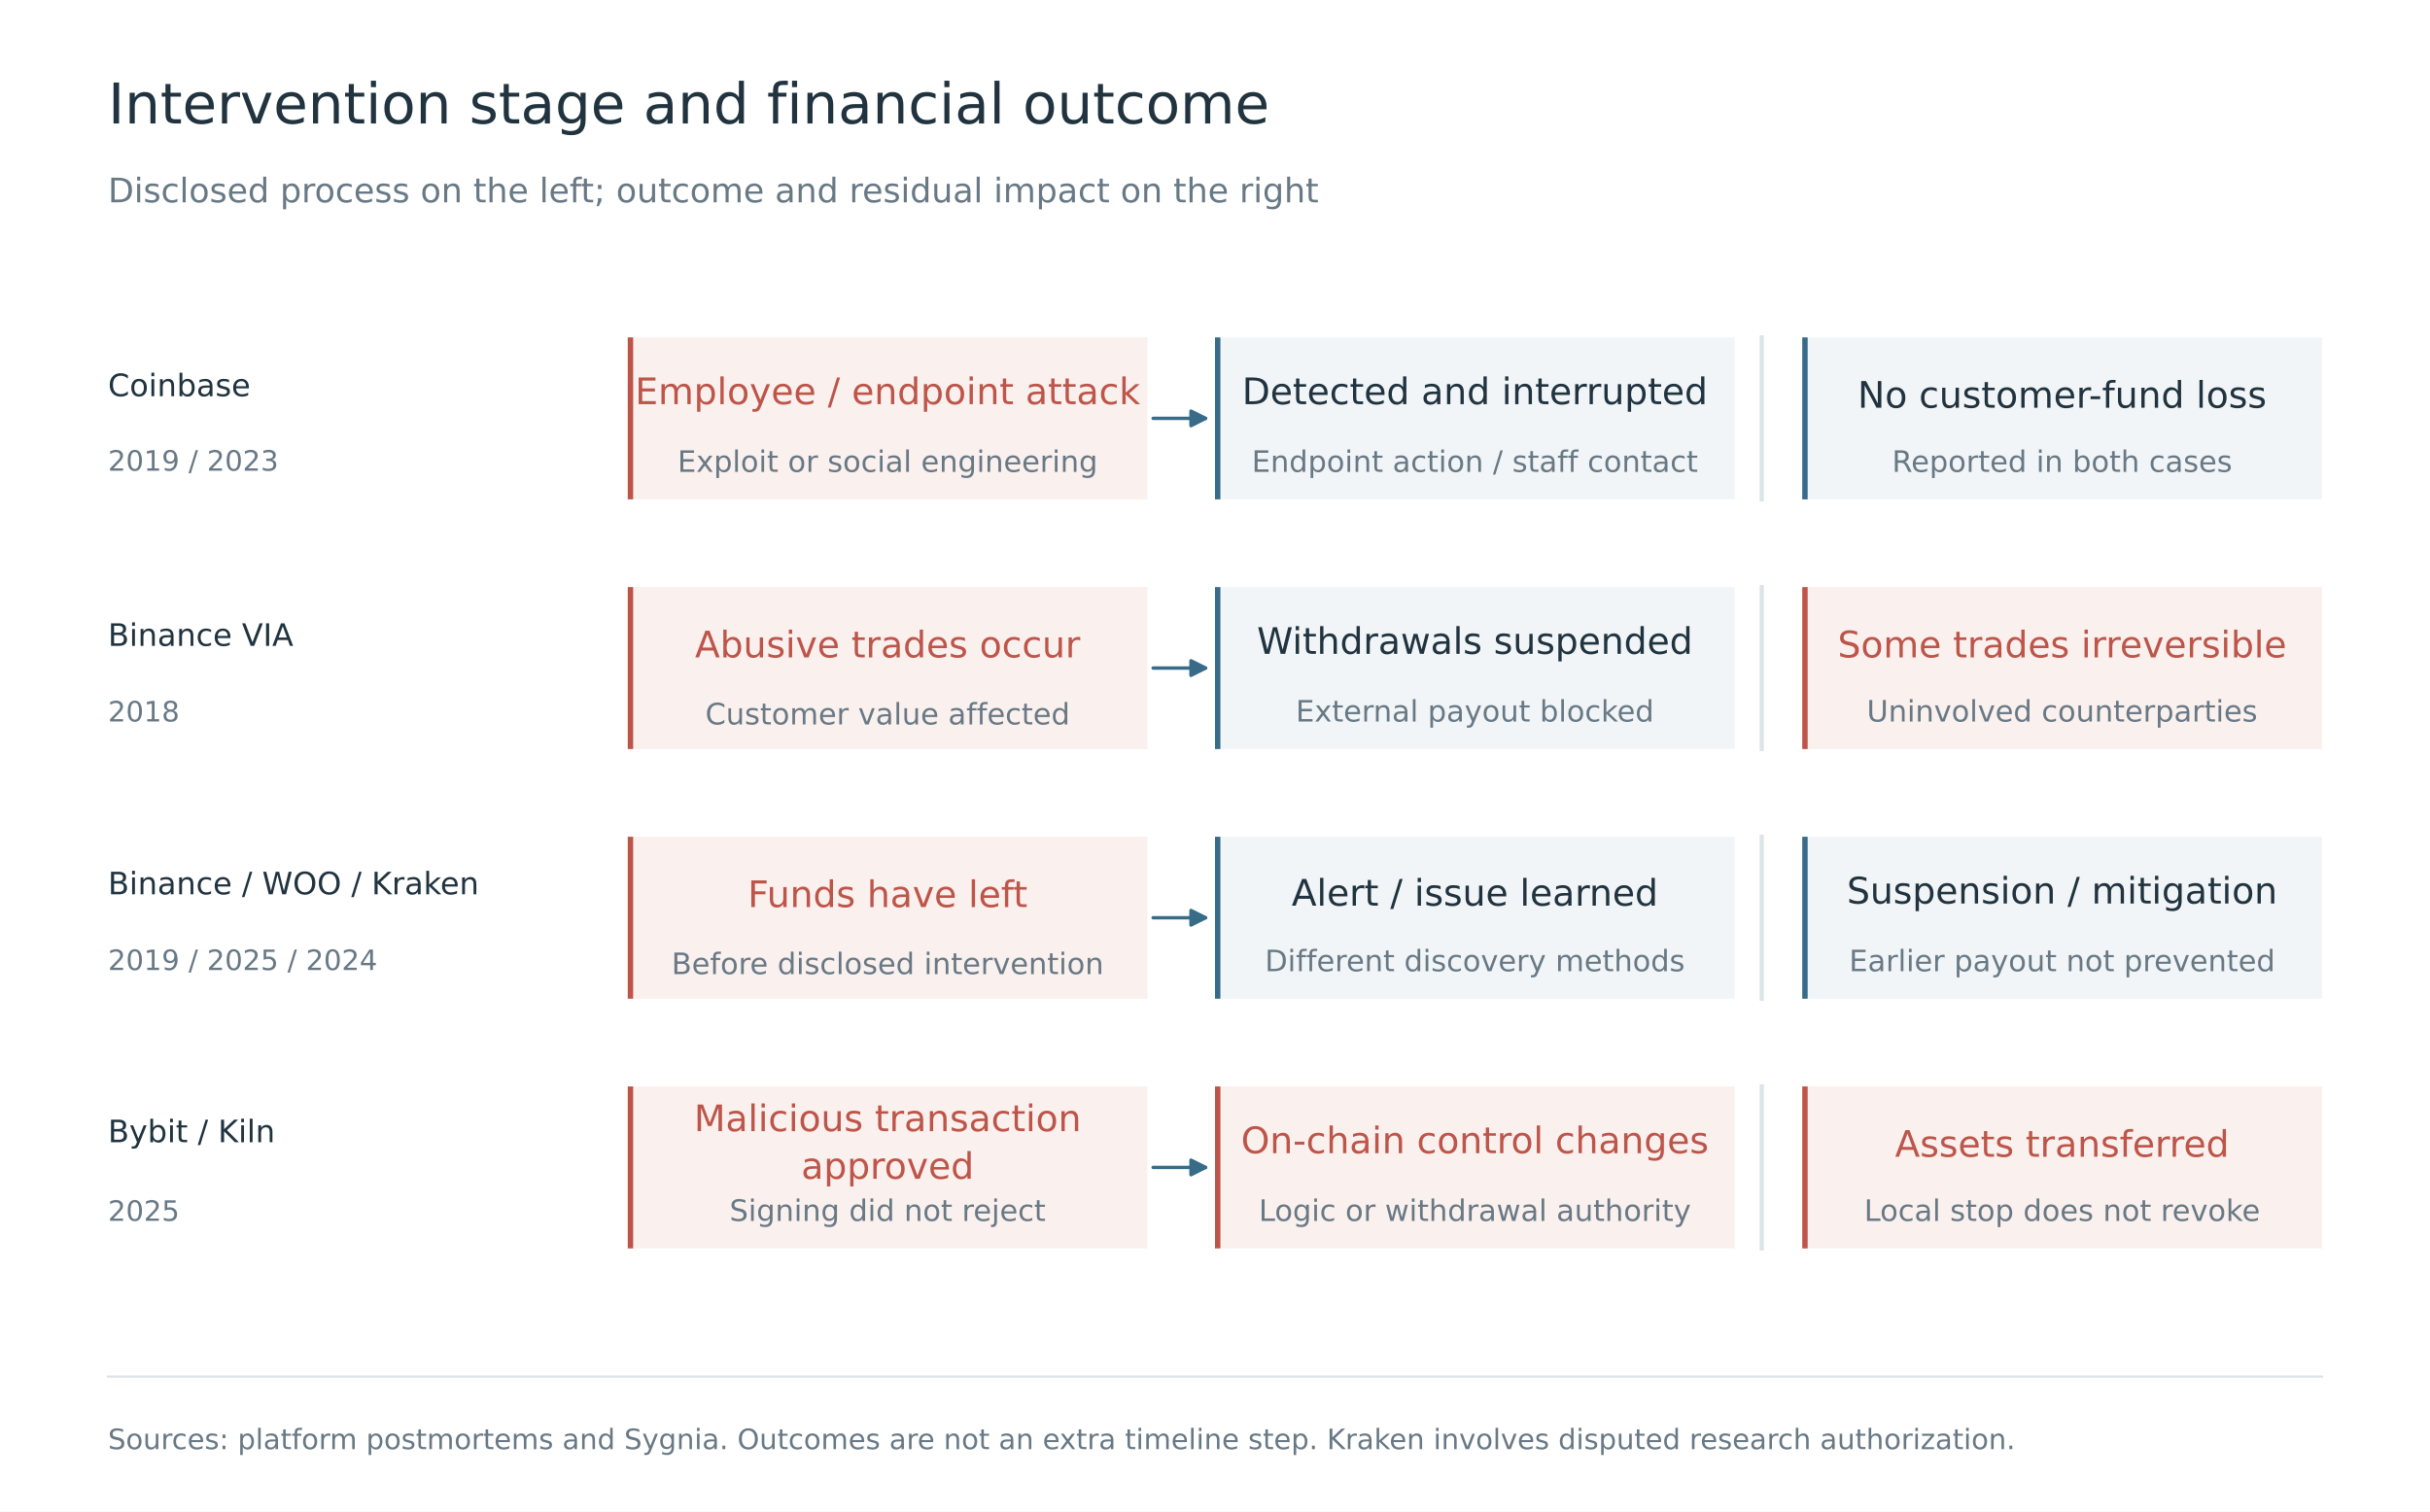
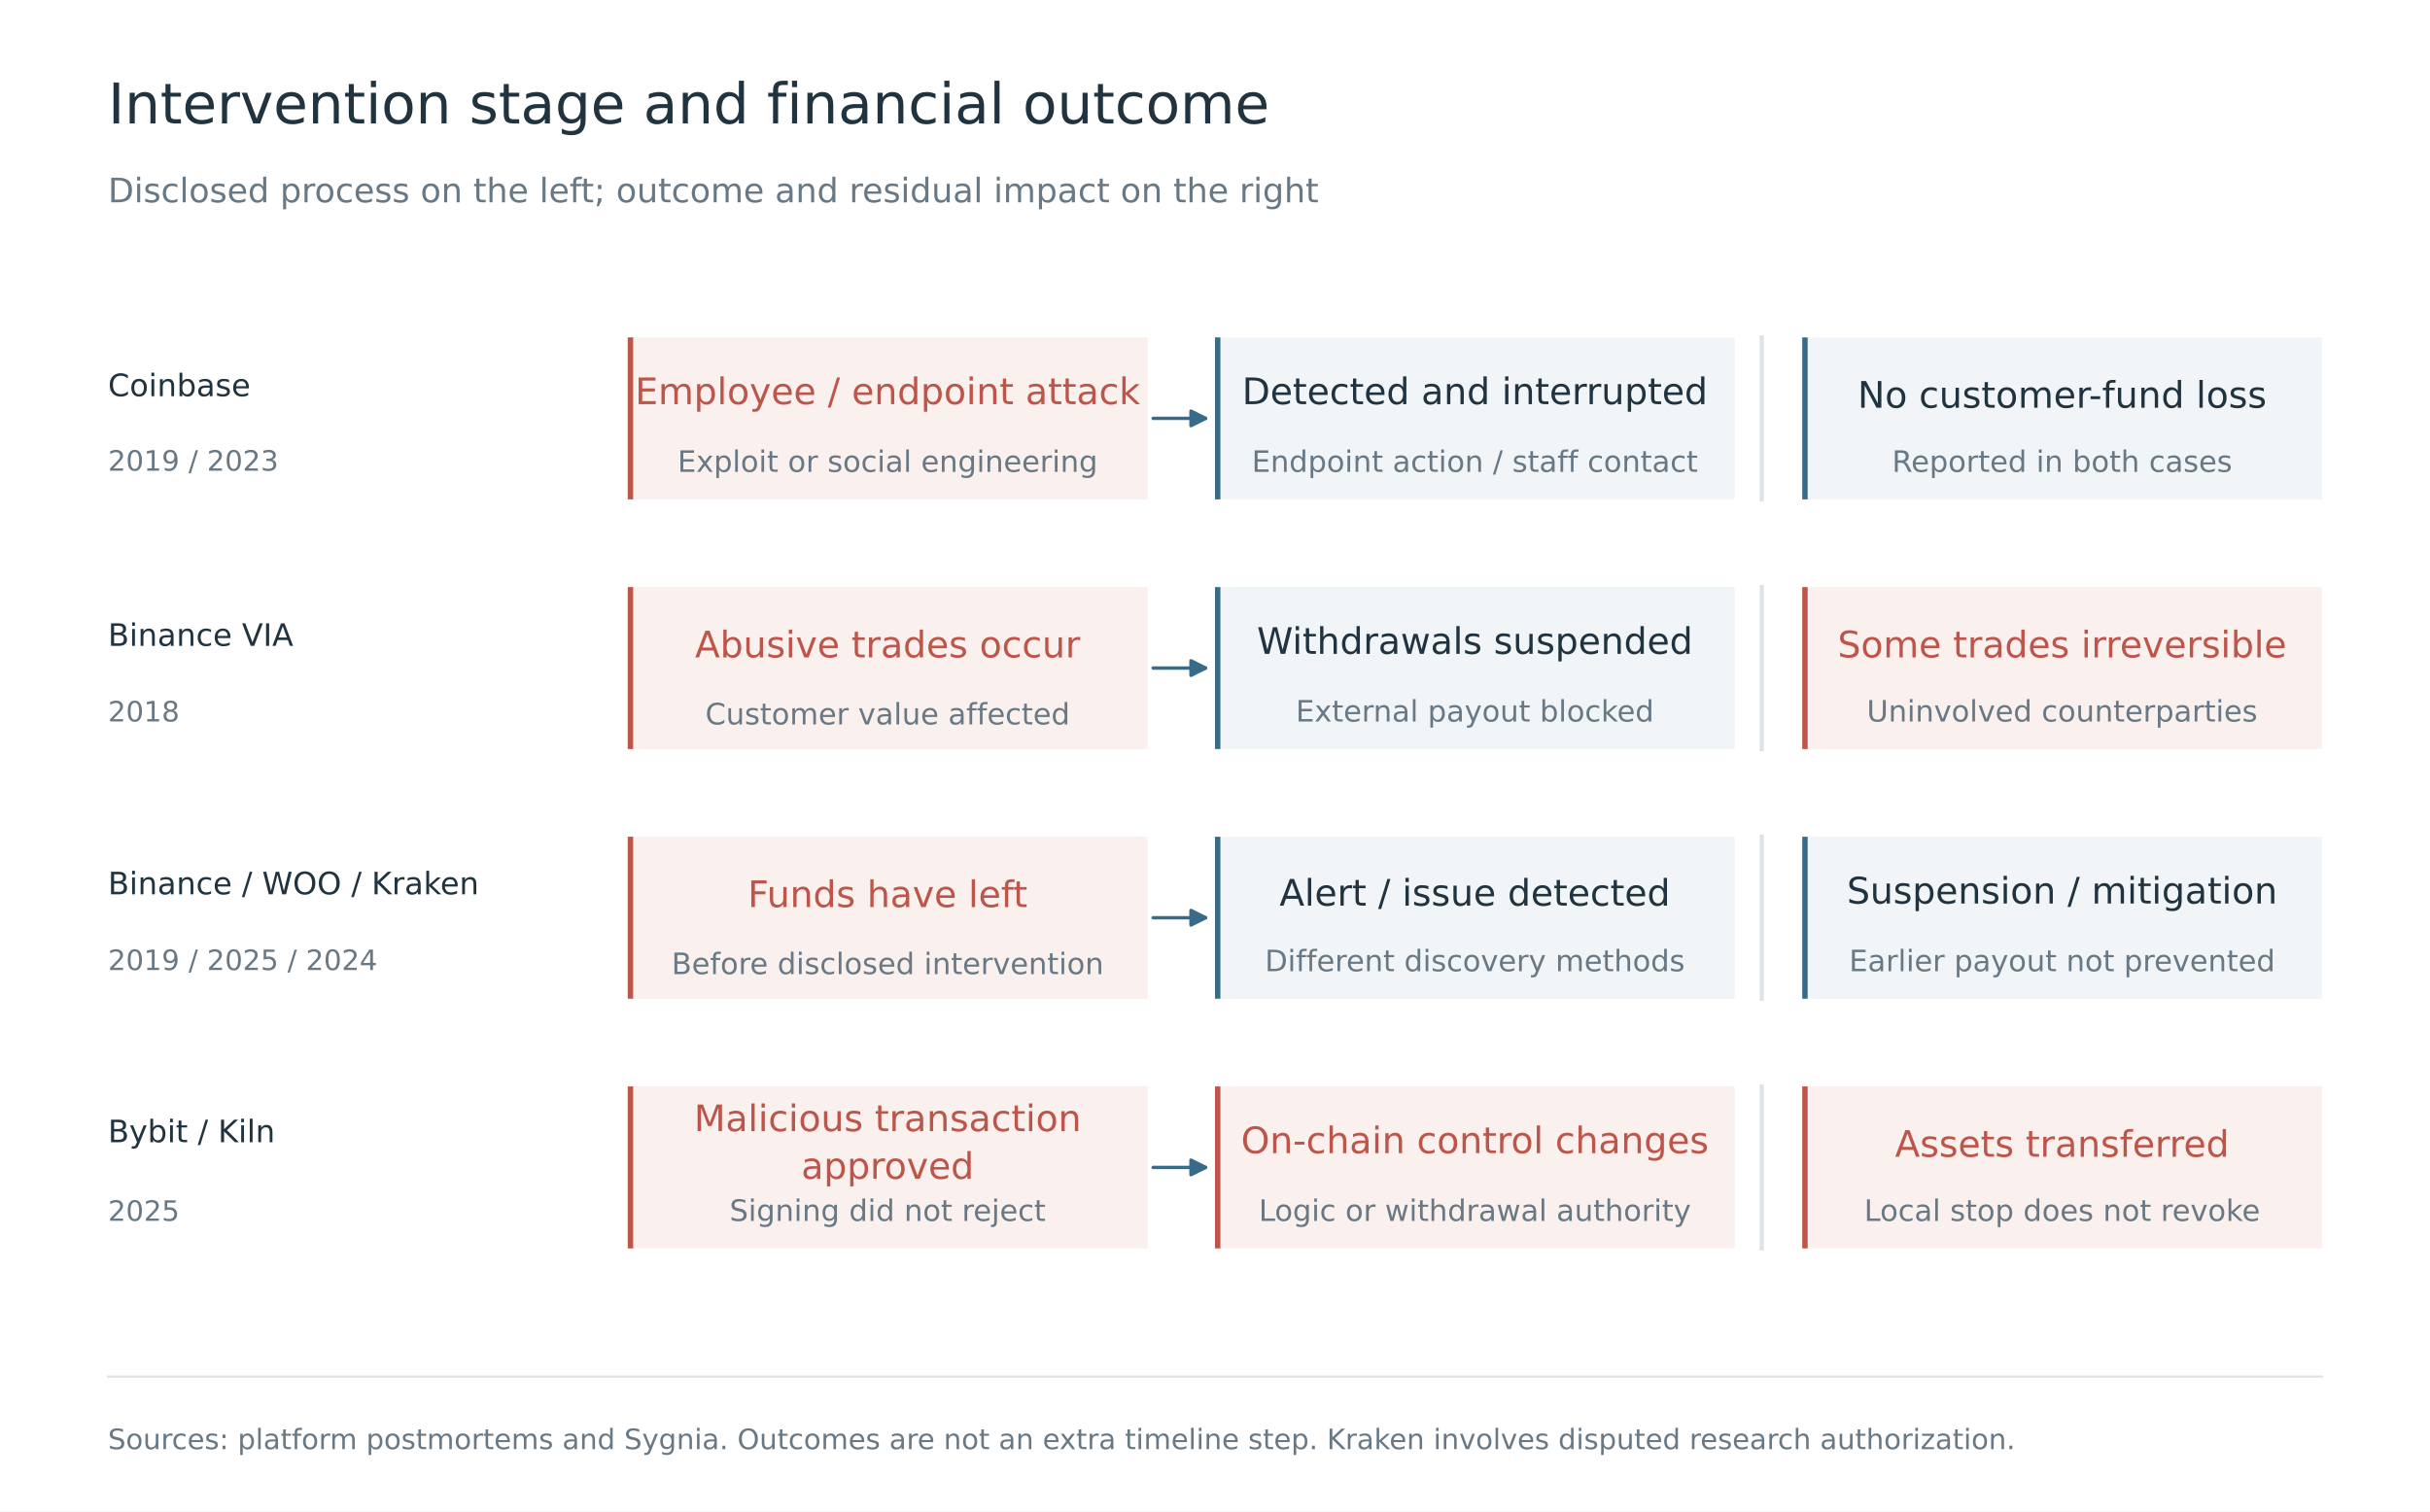
<svg xmlns="http://www.w3.org/2000/svg" width="864pt" height="537.6pt" viewBox="0 0 864 537.6" version="1.1">
  <defs>
    <style type="text/css">*{stroke-linejoin: round; stroke-linecap: butt}</style>
  </defs>
  <g id="figure_1">
    <g id="patch_1">
      <path d="M 0 537.6 L 864 537.6 L 864 0 L 0 0 z " style="fill: #ffffff" />
    </g>
    <g id="axes_1">
      <g id="patch_2">
-         <path d="M 223.2 120 L 408 120 L 408 177.6 L 223.2 177.6 z " clip-path="url(#p2757b9e090)" style="fill: #faf0ed" />
+         <path d="M 223.2 120 L 408 120 L 408 177.6 L 223.2 177.6 z " clip-path="url(#p0aa8099448)" style="fill: #faf0ed" />
      </g>
      <g id="patch_3">
-         <path d="M 223.2 120 L 225.12 120 L 225.12 177.6 L 223.2 177.6 z " clip-path="url(#p2757b9e090)" style="fill: #bd554a" />
+         <path d="M 223.2 120 L 225.12 120 L 225.12 177.6 L 223.2 177.6 z " clip-path="url(#p0aa8099448)" style="fill: #bd554a" />
      </g>
      <g id="patch_4">
-         <path d="M 432 120 L 616.8 120 L 616.8 177.6 L 432 177.6 z " clip-path="url(#p2757b9e090)" style="fill: #f1f5f7" />
+         <path d="M 432 120 L 616.8 120 L 616.8 177.6 L 432 177.6 z " clip-path="url(#p0aa8099448)" style="fill: #f1f5f7" />
      </g>
      <g id="patch_5">
-         <path d="M 432 120 L 433.92 120 L 433.92 177.6 L 432 177.6 z " clip-path="url(#p2757b9e090)" style="fill: #376b88" />
+         <path d="M 432 120 L 433.92 120 L 433.92 177.6 L 432 177.6 z " clip-path="url(#p0aa8099448)" style="fill: #376b88" />
      </g>
      <g id="patch_6">
-         <path d="M 410.001 148.8 Q 420 148.8 428.658 148.8 " clip-path="url(#p2757b9e090)" style="fill: none; stroke: #376b88; stroke-width: 1.2; stroke-linecap: round" />
-         <path d="M 423.458 146.2 L 428.658 148.8 L 423.458 151.4 z " clip-path="url(#p2757b9e090)" style="fill: #376b88; stroke: #376b88; stroke-width: 1.2; stroke-linecap: round" />
+         <path d="M 410.001 148.8 Q 420 148.8 428.658 148.8 " clip-path="url(#p0aa8099448)" style="fill: none; stroke: #376b88; stroke-width: 1.2; stroke-linecap: round" />
+         <path d="M 423.458 146.2 L 428.658 148.8 L 423.458 151.4 z " clip-path="url(#p0aa8099448)" style="fill: #376b88; stroke: #376b88; stroke-width: 1.2; stroke-linecap: round" />
      </g>
      <g id="patch_7">
-         <path d="M 640.8 120 L 825.6 120 L 825.6 177.6 L 640.8 177.6 z " clip-path="url(#p2757b9e090)" style="fill: #f1f5f7" />
+         <path d="M 640.8 120 L 825.6 120 L 825.6 177.6 L 640.8 177.6 z " clip-path="url(#p0aa8099448)" style="fill: #f1f5f7" />
      </g>
      <g id="patch_8">
-         <path d="M 640.8 120 L 642.72 120 L 642.72 177.6 L 640.8 177.6 z " clip-path="url(#p2757b9e090)" style="fill: #376b88" />
+         <path d="M 640.8 120 L 642.72 120 L 642.72 177.6 L 640.8 177.6 z " clip-path="url(#p0aa8099448)" style="fill: #376b88" />
      </g>
      <g id="patch_9">
-         <path d="M 223.2 208.8 L 408 208.8 L 408 266.4 L 223.2 266.4 z " clip-path="url(#p2757b9e090)" style="fill: #faf0ed" />
+         <path d="M 223.2 208.8 L 408 208.8 L 408 266.4 L 223.2 266.4 z " clip-path="url(#p0aa8099448)" style="fill: #faf0ed" />
      </g>
      <g id="patch_10">
-         <path d="M 223.2 208.8 L 225.12 208.8 L 225.12 266.4 L 223.2 266.4 z " clip-path="url(#p2757b9e090)" style="fill: #bd554a" />
+         <path d="M 223.2 208.8 L 225.12 208.8 L 225.12 266.4 L 223.2 266.4 z " clip-path="url(#p0aa8099448)" style="fill: #bd554a" />
      </g>
      <g id="patch_11">
-         <path d="M 432 208.8 L 616.8 208.8 L 616.8 266.4 L 432 266.4 z " clip-path="url(#p2757b9e090)" style="fill: #f1f5f7" />
+         <path d="M 432 208.8 L 616.8 208.8 L 616.8 266.4 L 432 266.4 z " clip-path="url(#p0aa8099448)" style="fill: #f1f5f7" />
      </g>
      <g id="patch_12">
-         <path d="M 432 208.8 L 433.92 208.8 L 433.92 266.4 L 432 266.4 z " clip-path="url(#p2757b9e090)" style="fill: #376b88" />
+         <path d="M 432 208.8 L 433.92 208.8 L 433.92 266.4 L 432 266.4 z " clip-path="url(#p0aa8099448)" style="fill: #376b88" />
      </g>
      <g id="patch_13">
-         <path d="M 410.001 237.6 Q 420 237.6 428.658 237.6 " clip-path="url(#p2757b9e090)" style="fill: none; stroke: #376b88; stroke-width: 1.2; stroke-linecap: round" />
-         <path d="M 423.458 235 L 428.658 237.6 L 423.458 240.2 z " clip-path="url(#p2757b9e090)" style="fill: #376b88; stroke: #376b88; stroke-width: 1.2; stroke-linecap: round" />
+         <path d="M 410.001 237.6 Q 420 237.6 428.658 237.6 " clip-path="url(#p0aa8099448)" style="fill: none; stroke: #376b88; stroke-width: 1.2; stroke-linecap: round" />
+         <path d="M 423.458 235 L 428.658 237.6 L 423.458 240.2 z " clip-path="url(#p0aa8099448)" style="fill: #376b88; stroke: #376b88; stroke-width: 1.2; stroke-linecap: round" />
      </g>
      <g id="patch_14">
-         <path d="M 640.8 208.8 L 825.6 208.8 L 825.6 266.4 L 640.8 266.4 z " clip-path="url(#p2757b9e090)" style="fill: #faf0ed" />
+         <path d="M 640.8 208.8 L 825.6 208.8 L 825.6 266.4 L 640.8 266.4 z " clip-path="url(#p0aa8099448)" style="fill: #faf0ed" />
      </g>
      <g id="patch_15">
-         <path d="M 640.8 208.8 L 642.72 208.8 L 642.72 266.4 L 640.8 266.4 z " clip-path="url(#p2757b9e090)" style="fill: #bd554a" />
+         <path d="M 640.8 208.8 L 642.72 208.8 L 642.72 266.4 L 640.8 266.4 z " clip-path="url(#p0aa8099448)" style="fill: #bd554a" />
      </g>
      <g id="patch_16">
-         <path d="M 223.2 297.6 L 408 297.6 L 408 355.2 L 223.2 355.2 z " clip-path="url(#p2757b9e090)" style="fill: #faf0ed" />
+         <path d="M 223.2 297.6 L 408 297.6 L 408 355.2 L 223.2 355.2 z " clip-path="url(#p0aa8099448)" style="fill: #faf0ed" />
      </g>
      <g id="patch_17">
-         <path d="M 223.2 297.6 L 225.12 297.6 L 225.12 355.2 L 223.2 355.2 z " clip-path="url(#p2757b9e090)" style="fill: #bd554a" />
+         <path d="M 223.2 297.6 L 225.12 297.6 L 225.12 355.2 L 223.2 355.2 z " clip-path="url(#p0aa8099448)" style="fill: #bd554a" />
      </g>
      <g id="patch_18">
-         <path d="M 432 297.6 L 616.8 297.6 L 616.8 355.2 L 432 355.2 z " clip-path="url(#p2757b9e090)" style="fill: #f1f5f7" />
+         <path d="M 432 297.6 L 616.8 297.6 L 616.8 355.2 L 432 355.2 z " clip-path="url(#p0aa8099448)" style="fill: #f1f5f7" />
      </g>
      <g id="patch_19">
-         <path d="M 432 297.6 L 433.92 297.6 L 433.92 355.2 L 432 355.2 z " clip-path="url(#p2757b9e090)" style="fill: #376b88" />
+         <path d="M 432 297.6 L 433.92 297.6 L 433.92 355.2 L 432 355.2 z " clip-path="url(#p0aa8099448)" style="fill: #376b88" />
      </g>
      <g id="patch_20">
-         <path d="M 410.001 326.4 Q 420 326.4 428.658 326.4 " clip-path="url(#p2757b9e090)" style="fill: none; stroke: #376b88; stroke-width: 1.2; stroke-linecap: round" />
-         <path d="M 423.458 323.8 L 428.658 326.4 L 423.458 329 z " clip-path="url(#p2757b9e090)" style="fill: #376b88; stroke: #376b88; stroke-width: 1.2; stroke-linecap: round" />
+         <path d="M 410.001 326.4 Q 420 326.4 428.658 326.4 " clip-path="url(#p0aa8099448)" style="fill: none; stroke: #376b88; stroke-width: 1.2; stroke-linecap: round" />
+         <path d="M 423.458 323.8 L 428.658 326.4 L 423.458 329 z " clip-path="url(#p0aa8099448)" style="fill: #376b88; stroke: #376b88; stroke-width: 1.2; stroke-linecap: round" />
      </g>
      <g id="patch_21">
-         <path d="M 640.8 297.6 L 825.6 297.6 L 825.6 355.2 L 640.8 355.2 z " clip-path="url(#p2757b9e090)" style="fill: #f1f5f7" />
+         <path d="M 640.8 297.6 L 825.6 297.6 L 825.6 355.2 L 640.8 355.2 z " clip-path="url(#p0aa8099448)" style="fill: #f1f5f7" />
      </g>
      <g id="patch_22">
-         <path d="M 640.8 297.6 L 642.72 297.6 L 642.72 355.2 L 640.8 355.2 z " clip-path="url(#p2757b9e090)" style="fill: #376b88" />
+         <path d="M 640.8 297.6 L 642.72 297.6 L 642.72 355.2 L 640.8 355.2 z " clip-path="url(#p0aa8099448)" style="fill: #376b88" />
      </g>
      <g id="patch_23">
-         <path d="M 223.2 386.4 L 408 386.4 L 408 444 L 223.2 444 z " clip-path="url(#p2757b9e090)" style="fill: #faf0ed" />
+         <path d="M 223.2 386.4 L 408 386.4 L 408 444 L 223.2 444 z " clip-path="url(#p0aa8099448)" style="fill: #faf0ed" />
      </g>
      <g id="patch_24">
-         <path d="M 223.2 386.4 L 225.12 386.4 L 225.12 444 L 223.2 444 z " clip-path="url(#p2757b9e090)" style="fill: #bd554a" />
+         <path d="M 223.2 386.4 L 225.12 386.4 L 225.12 444 L 223.2 444 z " clip-path="url(#p0aa8099448)" style="fill: #bd554a" />
      </g>
      <g id="patch_25">
-         <path d="M 432 386.4 L 616.8 386.4 L 616.8 444 L 432 444 z " clip-path="url(#p2757b9e090)" style="fill: #faf0ed" />
+         <path d="M 432 386.4 L 616.8 386.4 L 616.8 444 L 432 444 z " clip-path="url(#p0aa8099448)" style="fill: #faf0ed" />
      </g>
      <g id="patch_26">
-         <path d="M 432 386.4 L 433.92 386.4 L 433.92 444 L 432 444 z " clip-path="url(#p2757b9e090)" style="fill: #bd554a" />
+         <path d="M 432 386.4 L 433.92 386.4 L 433.92 444 L 432 444 z " clip-path="url(#p0aa8099448)" style="fill: #bd554a" />
      </g>
      <g id="patch_27">
-         <path d="M 410.001 415.2 Q 420 415.2 428.658 415.2 " clip-path="url(#p2757b9e090)" style="fill: none; stroke: #376b88; stroke-width: 1.2; stroke-linecap: round" />
-         <path d="M 423.458 412.6 L 428.658 415.2 L 423.458 417.8 z " clip-path="url(#p2757b9e090)" style="fill: #376b88; stroke: #376b88; stroke-width: 1.2; stroke-linecap: round" />
+         <path d="M 410.001 415.2 Q 420 415.2 428.658 415.2 " clip-path="url(#p0aa8099448)" style="fill: none; stroke: #376b88; stroke-width: 1.2; stroke-linecap: round" />
+         <path d="M 423.458 412.6 L 428.658 415.2 L 423.458 417.8 z " clip-path="url(#p0aa8099448)" style="fill: #376b88; stroke: #376b88; stroke-width: 1.2; stroke-linecap: round" />
      </g>
      <g id="patch_28">
-         <path d="M 640.8 386.4 L 825.6 386.4 L 825.6 444 L 640.8 444 z " clip-path="url(#p2757b9e090)" style="fill: #faf0ed" />
+         <path d="M 640.8 386.4 L 825.6 386.4 L 825.6 444 L 640.8 444 z " clip-path="url(#p0aa8099448)" style="fill: #faf0ed" />
      </g>
      <g id="patch_29">
-         <path d="M 640.8 386.4 L 642.72 386.4 L 642.72 444 L 640.8 444 z " clip-path="url(#p2757b9e090)" style="fill: #bd554a" />
+         <path d="M 640.8 386.4 L 642.72 386.4 L 642.72 444 L 640.8 444 z " clip-path="url(#p0aa8099448)" style="fill: #bd554a" />
      </g>
      <g id="line2d_1">
-         <path d="M 626.4 120 L 626.4 177.6 " clip-path="url(#p2757b9e090)" style="fill: none; stroke: #dce4e9; stroke-width: 1.5; stroke-linecap: square" />
+         <path d="M 626.4 120 L 626.4 177.6 " clip-path="url(#p0aa8099448)" style="fill: none; stroke: #dce4e9; stroke-width: 1.5; stroke-linecap: square" />
      </g>
      <g id="line2d_2">
-         <path d="M 626.4 208.8 L 626.4 266.4 " clip-path="url(#p2757b9e090)" style="fill: none; stroke: #dce4e9; stroke-width: 1.5; stroke-linecap: square" />
+         <path d="M 626.4 208.8 L 626.4 266.4 " clip-path="url(#p0aa8099448)" style="fill: none; stroke: #dce4e9; stroke-width: 1.5; stroke-linecap: square" />
      </g>
      <g id="line2d_3">
-         <path d="M 626.4 297.6 L 626.4 355.2 " clip-path="url(#p2757b9e090)" style="fill: none; stroke: #dce4e9; stroke-width: 1.5; stroke-linecap: square" />
+         <path d="M 626.4 297.6 L 626.4 355.2 " clip-path="url(#p0aa8099448)" style="fill: none; stroke: #dce4e9; stroke-width: 1.5; stroke-linecap: square" />
      </g>
      <g id="line2d_4">
-         <path d="M 626.4 386.4 L 626.4 444 " clip-path="url(#p2757b9e090)" style="fill: none; stroke: #dce4e9; stroke-width: 1.5; stroke-linecap: square" />
+         <path d="M 626.4 386.4 L 626.4 444 " clip-path="url(#p0aa8099448)" style="fill: none; stroke: #dce4e9; stroke-width: 1.5; stroke-linecap: square" />
      </g>
      <g id="line2d_5">
-         <path d="M 38.4 489.6 L 825.6 489.6 " clip-path="url(#p2757b9e090)" style="fill: none; stroke: #dce4e9; stroke-width: 0.8; stroke-linecap: square" />
+         <path d="M 38.4 489.6 L 825.6 489.6 " clip-path="url(#p0aa8099448)" style="fill: none; stroke: #dce4e9; stroke-width: 0.8; stroke-linecap: square" />
      </g>
      <g id="text_1">
        <text style="font-size: 20px; font-family: 'DejaVu Sans'; text-anchor: start; fill: #20333f" x="38.4" y="43.919" transform="rotate(-0 38.4 43.91875)">Intervention stage and financial outcome</text>
      </g>
      <g id="text_2">
        <text style="font-size: 12px; font-family: 'DejaVu Sans'; text-anchor: start; fill: #687985" x="38.4" y="71.951" transform="rotate(-0 38.4 71.95125)">Disclosed process on the left; outcome and residual impact on the right</text>
      </g>
      <g id="text_3">
        <text style="font-size: 11px; font-family: 'DejaVu Sans'; text-anchor: start; fill: #20333f" x="38.4" y="140.901" transform="rotate(-0 38.4 140.9009)">Coinbase</text>
      </g>
      <g id="text_4">
        <text style="font-size: 10px; font-family: 'DejaVu Sans'; text-anchor: start; fill: #687985" x="38.4" y="167.407" transform="rotate(-0 38.4 167.4069)">2019 / 2023</text>
      </g>
      <g id="text_5">
        <text style="font-size: 13px; font-family: 'DejaVu Sans'; text-anchor: middle; fill: #bd554a" x="315.6" y="143.747" transform="rotate(-0 315.6 143.7472)">Employee / endpoint attack</text>
      </g>
      <g id="text_6">
        <text style="font-size: 10.5px; font-family: 'DejaVu Sans'; text-anchor: middle; fill: #687985" x="315.6" y="167.825" transform="rotate(-0 315.6 167.8253)">Exploit or social engineering</text>
      </g>
      <g id="text_7">
        <text style="font-size: 13px; font-family: 'DejaVu Sans'; text-anchor: middle; fill: #20333f" x="524.4" y="143.747" transform="rotate(-0 524.4 143.7472)">Detected and interrupted</text>
      </g>
      <g id="text_8">
        <text style="font-size: 10.5px; font-family: 'DejaVu Sans'; text-anchor: middle; fill: #687985" x="524.4" y="167.825" transform="rotate(-0 524.4 167.8253)">Endpoint action / staff contact</text>
      </g>
      <g id="text_9">
        <text style="font-size: 13px; font-family: 'DejaVu Sans'; text-anchor: middle; fill: #20333f" x="733.2" y="145.007" transform="rotate(-0 733.2 145.0066)">No customer-fund loss</text>
      </g>
      <g id="text_10">
        <text style="font-size: 10.5px; font-family: 'DejaVu Sans'; text-anchor: middle; fill: #687985" x="733.2" y="167.825" transform="rotate(-0 733.2 167.8253)">Reported in both cases</text>
      </g>
      <g id="text_11">
        <text style="font-size: 11px; font-family: 'DejaVu Sans'; text-anchor: start; fill: #20333f" x="38.4" y="229.701" transform="rotate(-0 38.4 229.7009)">Binance VIA</text>
      </g>
      <g id="text_12">
        <text style="font-size: 10px; font-family: 'DejaVu Sans'; text-anchor: start; fill: #687985" x="38.4" y="256.6" transform="rotate(-0 38.4 256.5998)">2018</text>
      </g>
      <g id="text_13">
        <text style="font-size: 13px; font-family: 'DejaVu Sans'; text-anchor: middle; fill: #bd554a" x="315.6" y="233.807" transform="rotate(-0 315.6 233.8066)">Abusive trades occur</text>
      </g>
      <g id="text_14">
        <text style="font-size: 10.5px; font-family: 'DejaVu Sans'; text-anchor: middle; fill: #687985" x="315.6" y="257.643" transform="rotate(-0 315.6 257.6425)">Customer value affected</text>
      </g>
      <g id="text_15">
        <text style="font-size: 13px; font-family: 'DejaVu Sans'; text-anchor: middle; fill: #20333f" x="524.4" y="232.547" transform="rotate(-0 524.4 232.5472)">Withdrawals suspended</text>
      </g>
      <g id="text_16">
        <text style="font-size: 10.5px; font-family: 'DejaVu Sans'; text-anchor: middle; fill: #687985" x="524.4" y="256.625" transform="rotate(-0 524.4 256.6253)">External payout blocked</text>
      </g>
      <g id="text_17">
        <text style="font-size: 13px; font-family: 'DejaVu Sans'; text-anchor: middle; fill: #bd554a" x="733.2" y="233.807" transform="rotate(-0 733.2 233.8066)">Some trades irreversible</text>
      </g>
      <g id="text_18">
        <text style="font-size: 10.5px; font-family: 'DejaVu Sans'; text-anchor: middle; fill: #687985" x="733.2" y="256.625" transform="rotate(-0 733.2 256.6253)">Uninvolved counterparties</text>
      </g>
      <g id="text_19">
        <text style="font-size: 11px; font-family: 'DejaVu Sans'; text-anchor: start; fill: #20333f" x="38.4" y="318.069" transform="rotate(-0 38.4 318.0687)">Binance / WOO / Kraken</text>
      </g>
      <g id="text_20">
        <text style="font-size: 10px; font-family: 'DejaVu Sans'; text-anchor: start; fill: #687985" x="38.4" y="345.007" transform="rotate(-0 38.4 345.0069)">2019 / 2025 / 2024</text>
      </g>
      <g id="text_21">
        <text style="font-size: 13px; font-family: 'DejaVu Sans'; text-anchor: middle; fill: #bd554a" x="315.6" y="322.607" transform="rotate(-0 315.6 322.6066)">Funds have left</text>
      </g>
      <g id="text_22">
        <text style="font-size: 10.5px; font-family: 'DejaVu Sans'; text-anchor: middle; fill: #687985" x="315.6" y="346.443" transform="rotate(-0 315.6 346.4425)">Before disclosed intervention</text>
      </g>
      <g id="text_23">
-         <text style="font-size: 13px; font-family: 'DejaVu Sans'; text-anchor: middle; fill: #20333f" x="524.4" y="322.096" transform="rotate(-0 524.4 322.0957)">Alert / issue learned</text>
+         <text style="font-size: 13px; font-family: 'DejaVu Sans'; text-anchor: middle; fill: #20333f" x="524.4" y="322.096" transform="rotate(-0 524.4 322.0957)">Alert / issue detected</text>
      </g>
      <g id="text_24">
        <text style="font-size: 10.5px; font-family: 'DejaVu Sans'; text-anchor: middle; fill: #687985" x="524.4" y="345.425" transform="rotate(-0 524.4 345.4253)">Different discovery methods</text>
      </g>
      <g id="text_25">
        <text style="font-size: 13px; font-family: 'DejaVu Sans'; text-anchor: middle; fill: #20333f" x="733.2" y="321.347" transform="rotate(-0 733.2 321.3472)">Suspension / mitigation</text>
      </g>
      <g id="text_26">
        <text style="font-size: 10.5px; font-family: 'DejaVu Sans'; text-anchor: middle; fill: #687985" x="733.2" y="345.425" transform="rotate(-0 733.2 345.4253)">Earlier payout not prevented</text>
      </g>
      <g id="text_27">
        <text style="font-size: 11px; font-family: 'DejaVu Sans'; text-anchor: start; fill: #20333f" x="38.4" y="406.235" transform="rotate(-0 38.4 406.2353)">Bybit / Kiln</text>
      </g>
      <g id="text_28">
        <text style="font-size: 10px; font-family: 'DejaVu Sans'; text-anchor: start; fill: #687985" x="38.4" y="434.2" transform="rotate(-0 38.4 434.1998)">2025</text>
      </g>
      <g id="text_29">
        <text style="font-size: 13px; font-family: 'DejaVu Sans'; fill: #bd554a" transform="translate(246.7518 402.3066)">Malicious transaction</text>
        <text style="font-size: 13px; font-family: 'DejaVu Sans'; fill: #bd554a" transform="translate(284.8845 419.2472)">approved</text>
      </g>
      <g id="text_30">
        <text style="font-size: 10.5px; font-family: 'DejaVu Sans'; text-anchor: middle; fill: #687985" x="315.6" y="434.225" transform="rotate(-0 315.6 434.2253)">Signing did not reject</text>
      </g>
      <g id="text_31">
        <text style="font-size: 13px; font-family: 'DejaVu Sans'; text-anchor: middle; fill: #bd554a" x="524.4" y="410.147" transform="rotate(-0 524.4 410.1472)">On-chain control changes</text>
      </g>
      <g id="text_32">
        <text style="font-size: 10.5px; font-family: 'DejaVu Sans'; text-anchor: middle; fill: #687985" x="524.4" y="434.225" transform="rotate(-0 524.4 434.2253)">Logic or withdrawal authority</text>
      </g>
      <g id="text_33">
        <text style="font-size: 13px; font-family: 'DejaVu Sans'; text-anchor: middle; fill: #bd554a" x="733.2" y="411.407" transform="rotate(-0 733.2 411.4066)">Assets transferred</text>
      </g>
      <g id="text_34">
        <text style="font-size: 10.5px; font-family: 'DejaVu Sans'; text-anchor: middle; fill: #687985" x="733.2" y="434.225" transform="rotate(-0 733.2 434.2253)">Local stop does not revoke</text>
      </g>
      <g id="text_35">
        <text style="font-size: 10px; font-family: 'DejaVu Sans'; text-anchor: start; fill: #687985" x="38.4" y="515.399" transform="rotate(-0 38.4 515.3994)">Sources: platform postmortems and Sygnia. Outcomes are not an extra timeline step. Kraken involves disputed research authorization.</text>
      </g>
    </g>
  </g>
  <defs>
-     <clipPath id="p2757b9e090">
+     <clipPath id="p0aa8099448">
      <rect x="0" y="0" width="864" height="537.6" />
    </clipPath>
  </defs>
</svg>
